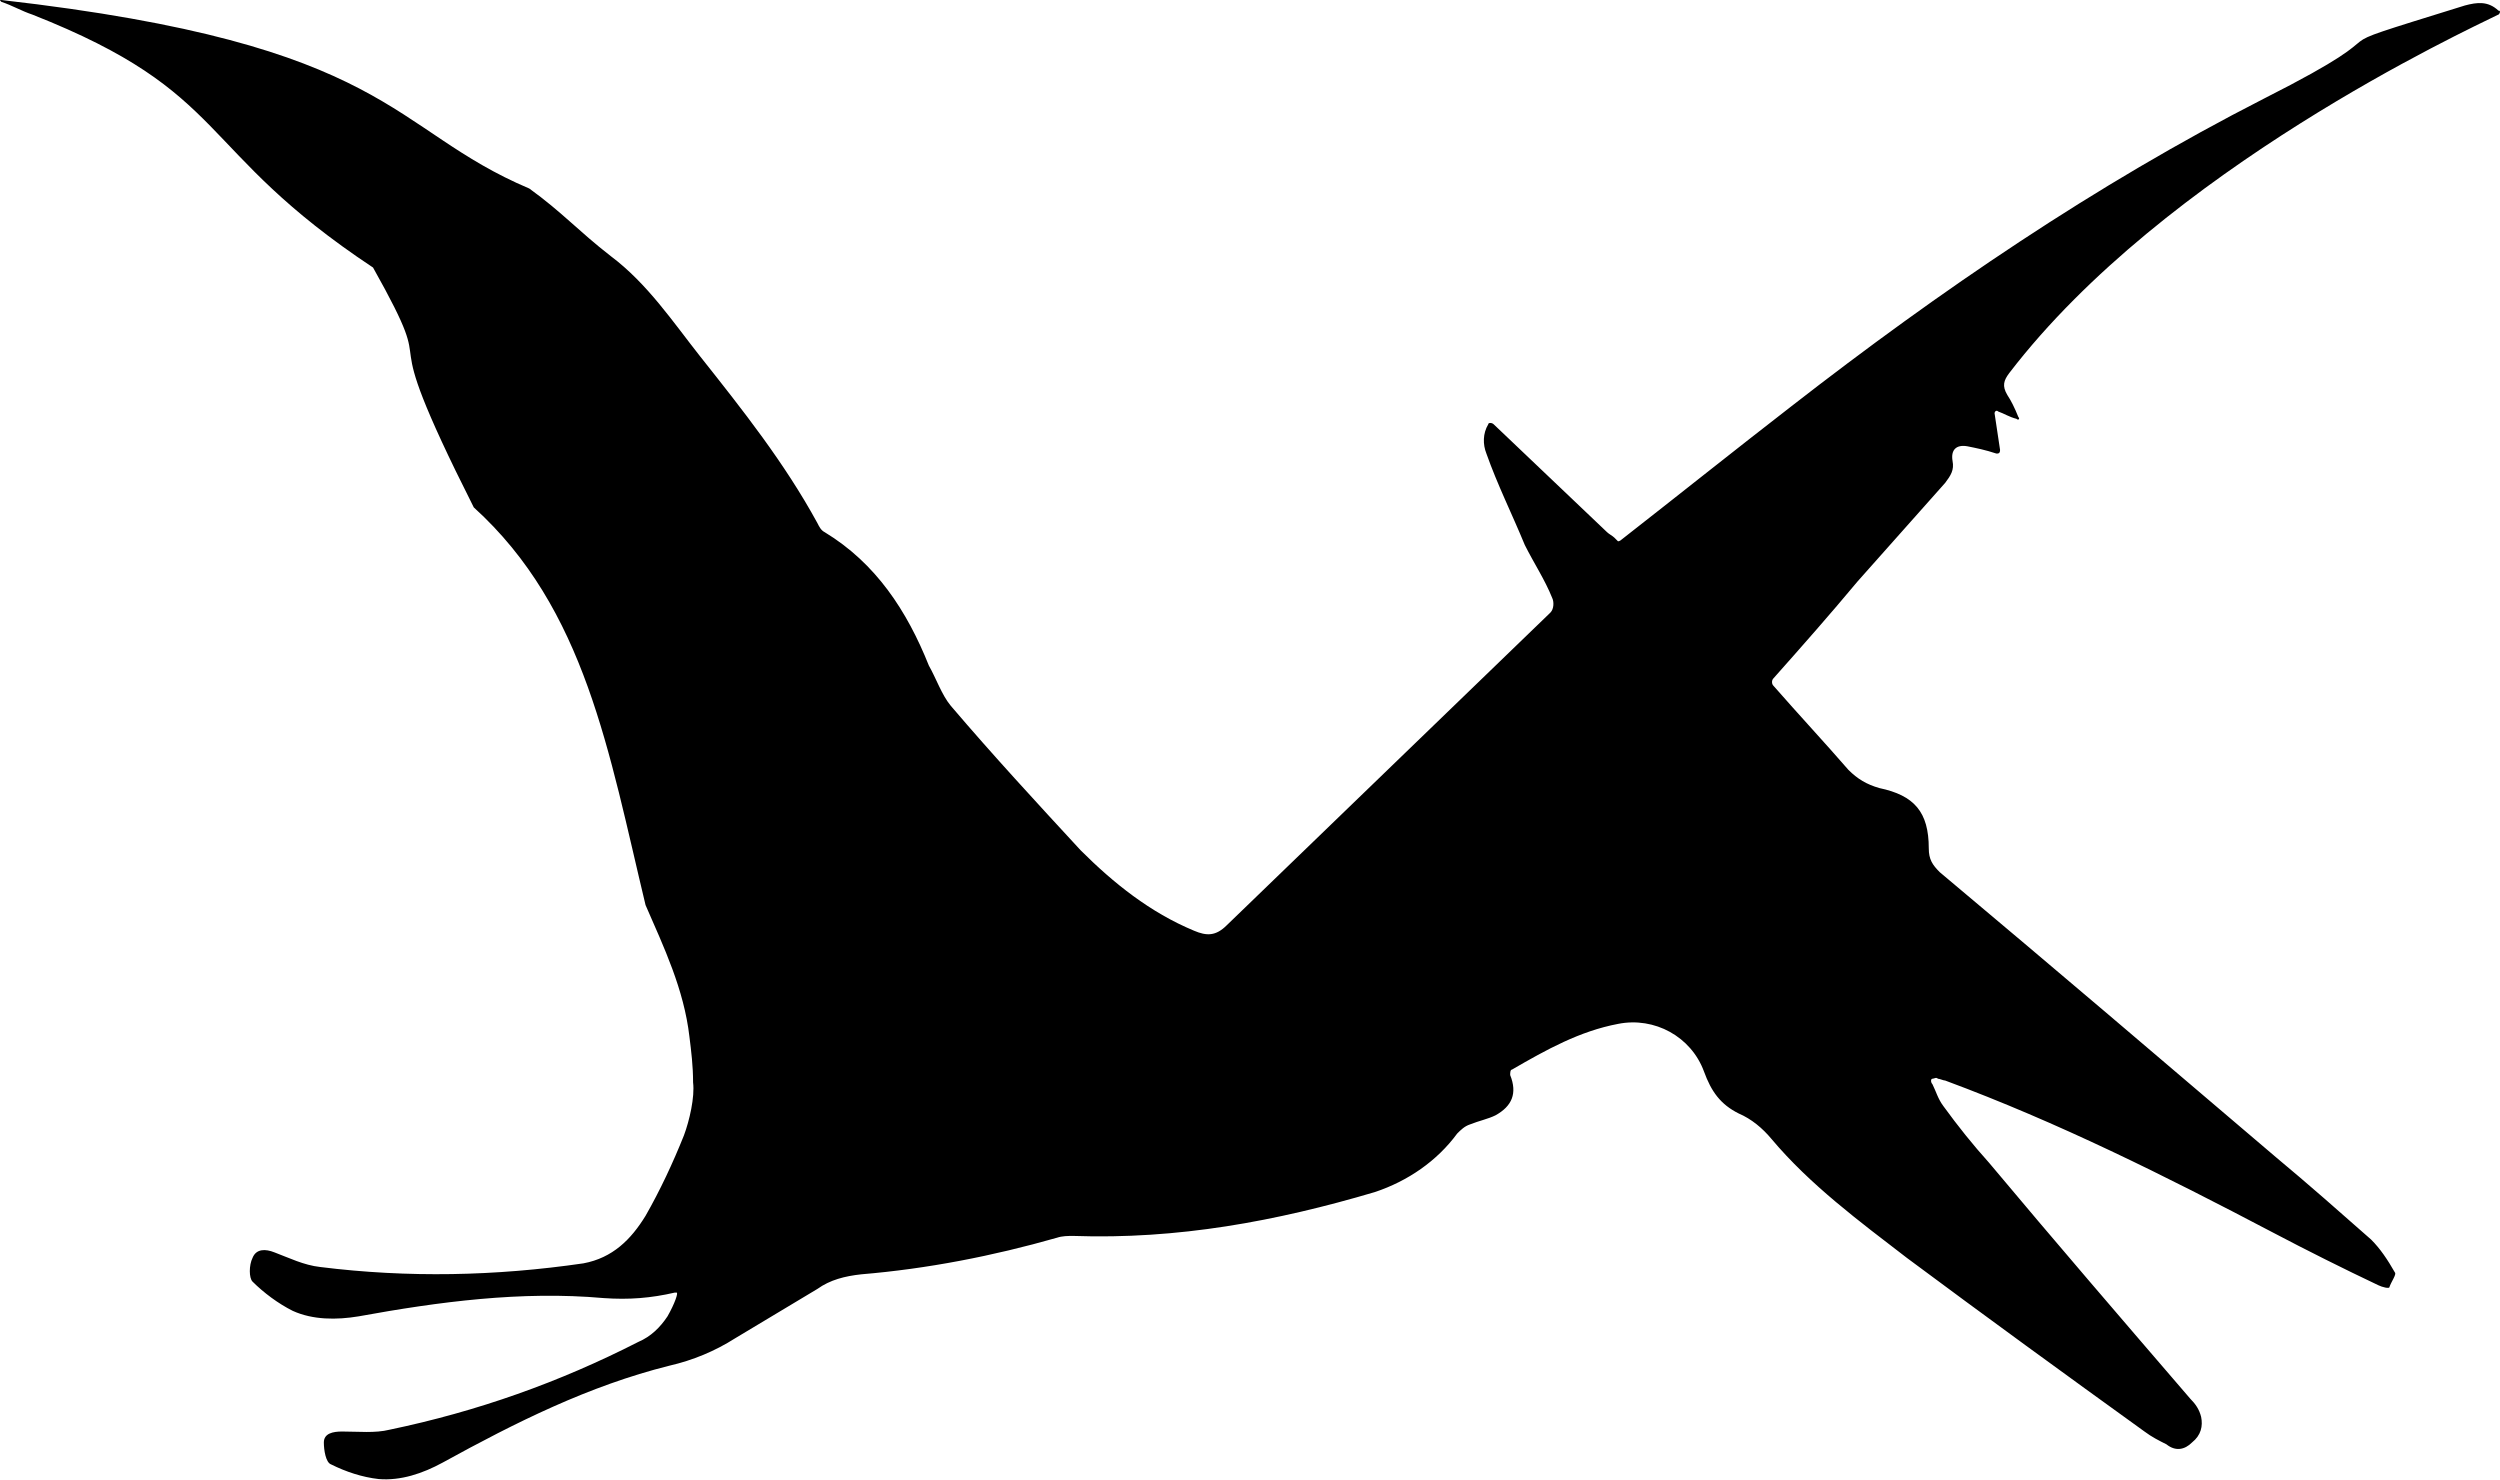
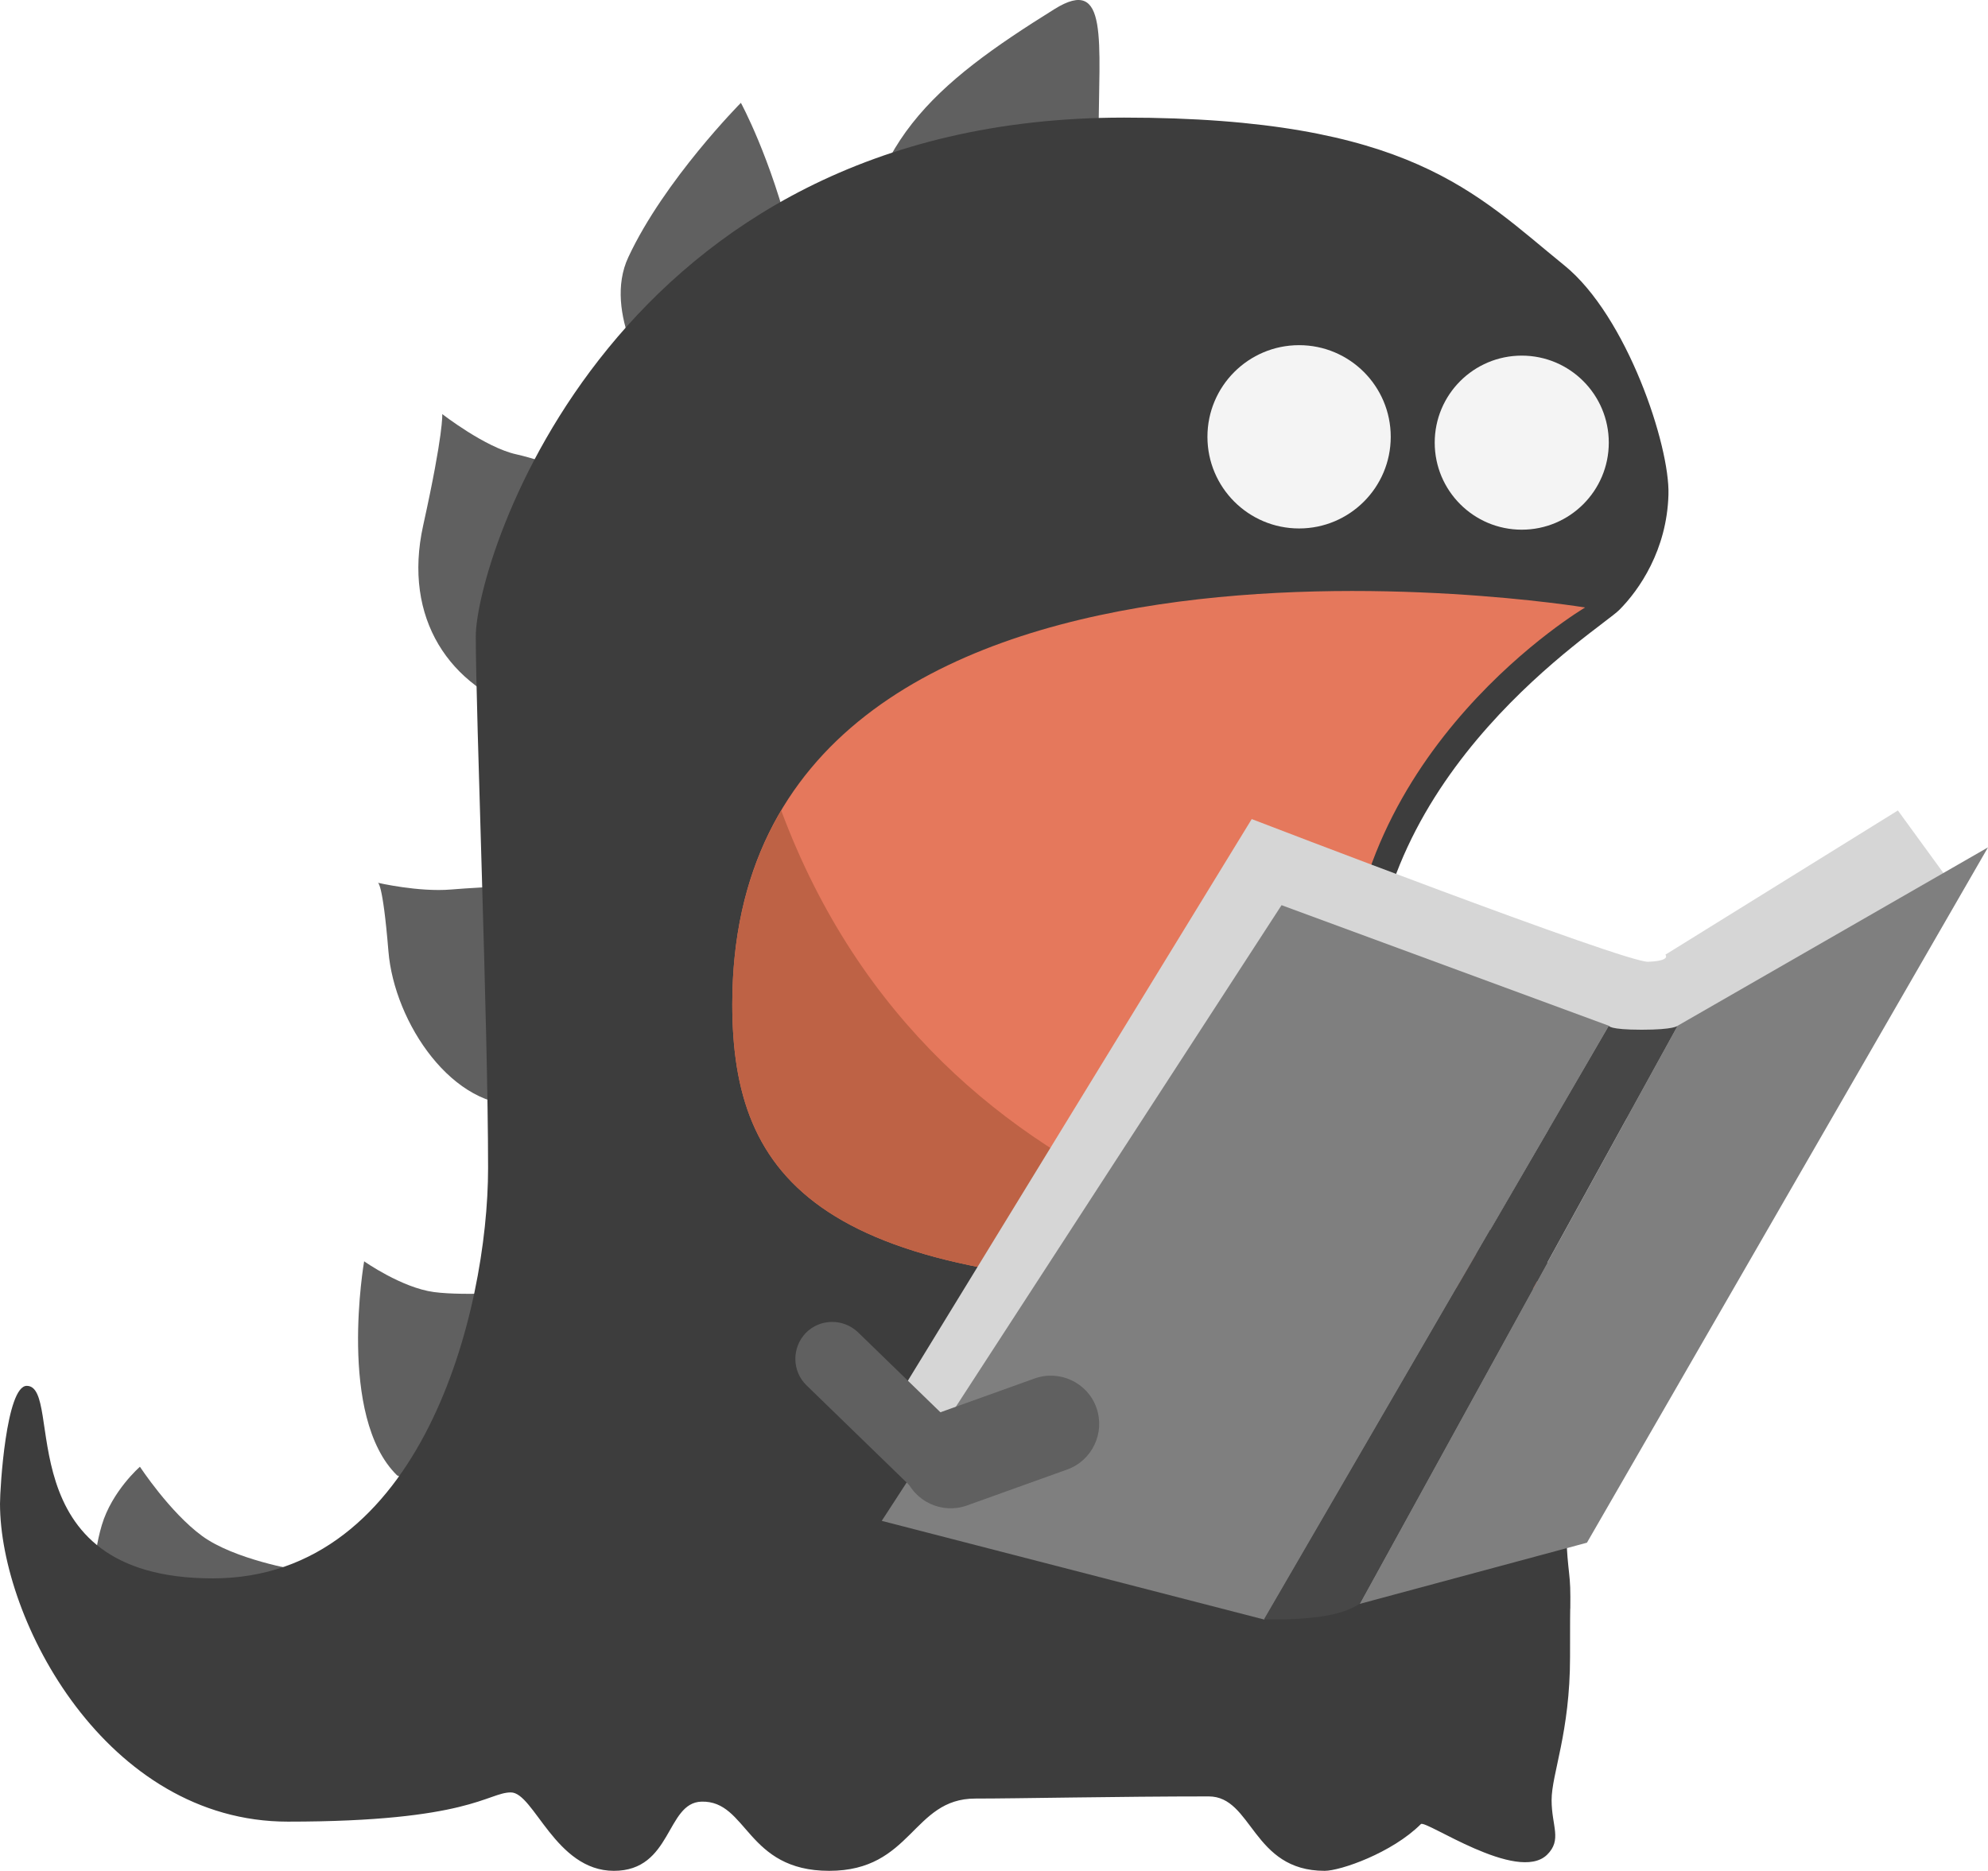
- <svg xmlns="http://www.w3.org/2000/svg" version="1.1" id="Capa_1" x="0px" y="0px" width="418.504" height="247.643" viewBox="0 0 418.505 247.643" xml:space="preserve">
-   <defs id="defs931" />
-   <g id="g896" transform="translate(-108.5045,-184.5299)">
-     <path d="M 521.104,185.456 C 491.985,194.494 514.616,187.325 487.382,201.095 c -28.152,14.382 -54.162,32.13 -78.948,51.408 -9.486,7.344 -18.666,14.688 -28.458,22.338 -0.306,0.306 -0.612,0.306 -0.612,0.306 -0.306,-0.306 -0.306,-0.306 -0.611,-0.612 -0.307,-0.306 -0.918,-0.612 -1.225,-0.918 -6.119,-5.814 -12.546,-11.934 -18.972,-18.054 -0.306,-0.306 -0.918,-0.306 -0.918,0 -0.918,1.53 -0.918,3.366 -0.306,4.896 1.836,5.202 4.284,10.098 6.426,15.3 1.53,3.06 3.366,5.814 4.59,8.874 0.306,0.612 0.306,1.836 -0.306,2.448 -18.055,17.443 -36.108,34.884 -54.162,52.326 -1.836,1.836 -3.366,1.836 -5.508,0.918 -7.345,-3.059 -13.464,-7.955 -18.973,-13.463 -7.344,-7.957 -14.688,-15.912 -21.726,-24.174 -1.53,-1.836 -2.448,-4.59 -3.672,-6.732 -3.673,-9.18 -8.874,-17.136 -17.442,-22.338 -0.612,-0.306 -0.918,-0.918 -1.224,-1.53 -5.509,-10.098 -12.547,-18.972 -19.584,-27.846 -4.591,-5.814 -8.874,-12.24 -14.994,-16.83 -5.509,-4.284 -8.137,-7.344 -13.646,-11.322 -23.604,-9.988 -22.722,-24.087 -88.377,-31.56 -0.306,0 -0.306,0 0,0.306 1.836,0.612 3.366,1.53 5.202,2.142 33.354,13.158 27.028,22.448 57.016,42.338 12.428,22.137 -1.162,4.429 16.863,40.149 18.715,16.969 22.616,41.019 28.756,66.576 3.061,7.037 6.426,14.076 7.344,22.031 0.307,2.449 0.612,4.896 0.612,7.65 0.306,2.447 -0.612,6.426 -1.53,8.875 -1.836,4.59 -3.978,9.18 -6.426,13.463 -2.448,3.979 -5.508,7.039 -10.403,7.957 -14.688,2.141 -29.377,2.447 -44.064,0.611 -2.754,-0.307 -5.202,-1.529 -7.65,-2.447 -1.529,-0.613 -3.06,-0.613 -3.672,0.918 -0.611,1.223 -0.611,3.365 0,3.977 1.836,1.836 4.284,3.672 6.732,4.896 3.366,1.529 7.344,1.529 11.016,0.918 13.464,-2.447 27.234,-4.283 41.004,-3.061 4.284,0.307 7.956,0 11.935,-0.918 h 0.306 c 0.306,0 -0.306,1.836 -1.53,3.979 -1.224,1.836 -2.754,3.367 -4.896,4.285 -13.158,6.73 -26.928,11.627 -41.616,14.688 -2.448,0.611 -5.202,0.305 -7.956,0.305 -1.53,0 -3.06,0.307 -3.06,1.836 0,1.225 0.306,3.367 1.224,3.674 2.448,1.223 5.202,2.141 7.956,2.447 3.672,0.307 7.344,-0.918 10.71,-2.754 12.24,-6.732 24.48,-12.852 37.944,-16.219 3.978,-0.918 7.649,-2.447 11.016,-4.59 4.59,-2.754 9.18,-5.508 13.771,-8.262 2.142,-1.529 4.59,-2.143 7.344,-2.447 11.016,-0.918 22.032,-3.061 32.742,-6.121 0.918,-0.305 1.836,-0.305 2.754,-0.305 17.442,0.611 33.966,-2.449 50.49,-7.346 5.508,-1.836 10.403,-5.201 13.77,-9.791 0.612,-0.611 1.225,-1.225 2.143,-1.529 1.529,-0.613 3.06,-0.918 4.283,-1.531 2.755,-1.529 3.673,-3.672 2.448,-6.732 0,-0.305 0,-0.918 0.307,-0.918 5.813,-3.365 11.321,-6.426 17.747,-7.648 6.12,-1.225 12.24,2.141 14.383,7.955 1.224,3.365 2.754,5.508 5.813,7.039 2.143,0.918 3.979,2.447 5.508,4.283 6.427,7.65 14.688,13.77 22.645,19.891 13.158,9.791 26.622,19.584 39.78,29.068 1.224,0.92 2.447,1.531 3.672,2.143 1.529,1.225 3.06,0.918 4.283,-0.307 1.53,-1.223 1.836,-2.754 1.53,-4.283 -0.306,-1.225 -0.918,-2.143 -1.836,-3.061 -11.322,-13.158 -22.644,-26.314 -33.66,-39.473 -2.754,-3.061 -5.202,-6.121 -7.649,-9.486 -0.918,-1.225 -1.225,-2.449 -1.836,-3.672 -0.307,-0.307 -0.307,-0.918 0,-0.918 0.306,0 0.611,-0.307 0.918,0 0.306,0 0.918,0.305 1.224,0.305 18.972,7.039 36.72,15.912 54.774,25.398 5.813,3.061 11.934,6.121 17.747,8.875 0.612,0.305 1.837,0.611 1.837,0.305 0.306,-0.918 1.224,-2.141 0.918,-2.447 -1.225,-2.143 -2.448,-3.979 -3.979,-5.508 -5.202,-4.59 -10.404,-9.18 -15.912,-13.77 -18.666,-15.912 -37.332,-31.824 -56.304,-47.736 -1.224,-1.225 -1.836,-2.143 -1.836,-3.979 0,-6.119 -2.448,-8.873 -8.262,-10.098 -2.143,-0.611 -3.673,-1.529 -5.202,-3.061 -3.979,-4.59 -8.263,-9.18 -12.546,-14.076 -0.307,-0.305 -0.307,-0.918 0,-1.223 4.896,-5.508 9.485,-10.711 14.075,-16.219 l 14.688,-16.524 c 0.918,-1.224 1.53,-2.142 1.224,-3.672 -0.306,-1.836 0.612,-2.754 2.448,-2.448 1.53,0.306 3.061,0.612 4.896,1.224 0.306,0 0.611,0 0.611,-0.612 -0.306,-2.142 -0.611,-3.978 -0.918,-6.12 0,-0.306 0.307,-0.612 0.612,-0.306 0.918,0.306 1.836,0.918 3.06,1.224 0.307,0.306 0.612,0 0.307,-0.306 -0.612,-1.53 -1.225,-2.754 -1.836,-3.672 -0.918,-1.53 -0.612,-2.448 0.306,-3.672 26.102,-34.073 76.372,-57.291 81.98,-60.068 0.268,-0.34 0.232,-0.644 -0.073,-0.608 -1.739,-1.64 -3.562,-1.421 -5.652,-0.862 z" id="path894" />
+ <svg xmlns="http://www.w3.org/2000/svg" id="svg1260" version="1.1" viewBox="0 0 171.027 160.956" height="160.956mm" width="171.027mm">
+   <defs id="defs1254" />
+   <g transform="translate(-76.26048,-31.31359)" id="layer1">
+     <g id="g1072" transform="matrix(0.2645833,0,0,0.2645833,76.26048,30.74162)">
+       <g id="g1070">
+         <g id="g1048">
+           <path style="fill:#606060" id="path1046" d="m 279.5,96.7 c 0,-47.2 24.4,-67.3 63.4,-91.6 17.7,-11 14.4,10.2 14.3,41.7 0,33 11,32.7 11,32.7 z" />
+         </g>
+         <g id="g1052">
+           <path style="fill:#606060" id="path1050" d="m 214.9,129.3 c -3.7,-1.5 -19,-25.6 -10.6,-43.5 11.7,-25.1 36.6,-50.2 36.6,-50.2 0,0 9.7,17.7 16.5,45.4 6.8,27.7 -38,53.3 -38,53.3 z" />
+         </g>
+         <g id="g1056">
+           <path style="fill:#606060" id="path1054" d="m 171.7,233.7 c -25.5,-8 -40.8,-30.4 -34.1,-60.7 6.7,-30.3 6.2,-36.2 6.2,-36.2 0,0 14,10.9 24.1,13.1 10.1,2.2 39.8,13.1 39.8,13.1 z" />
+         </g>
+         <g id="g1060">
+           <path style="fill:#606060" id="path1058" d="m 170.2,361.4 c -22.9,1.9 -42,-26.7 -43.9,-49.9 -1.9,-23.2 -3.5,-22.3 -3.5,-22.3 0,0 13.3,3.1 23.9,2.2 10.6,-0.9 34.3,-1.8 34.3,-1.8 z" />
+         </g>
+         <g id="g1064">
+           <path style="fill:#606060" id="path1062" d="m 129.1,481.9 c -19.5,-19.1 -10.7,-69.6 -10.7,-69.6 0,0 12.2,8.6 22.7,10 10.5,1.4 30.2,-0.2 30.2,-0.2 l -26.9,67 z" />
+         </g>
+         <g id="g1068">
+           <path style="fill:#606060" id="path1066" d="m 30.7,518.7 c 0,0 -0.9,-9.5 2.4,-20.6 3.3,-11.1 12.4,-19 12.4,-19 0,0 9.7,14.8 20.2,22.5 10.5,7.7 31,11.1 31,11.1 l -11.2,27.9 -35.3,-3.7 z" />
+         </g>
+       </g>
+     </g>
+     <path id="path1074" d="m 172.913,41.431 c 24.659,0 30.295,6.535 37.941,12.726 5.371,4.366 9.075,15.505 8.943,19.711 -0.132,4.763 -2.514,8.202 -4.233,9.922 -1.72,1.72 -21.299,13.758 -21.299,33.999 0,20.241 21.828,24.474 21.828,24.474 0,0 -0.661,3.731 -4.895,7.144 -0.873,0.714 -2.17,2.461 -1.984,4.789 0.159,1.958 1.667,4.339 1.72,6.853 0.106,5.662 0.423,5.133 0.423,7.646 0,2.514 -0.026,-1.296 -0.026,5.186 0,6.482 -1.587,10.054 -1.587,12.303 0,2.249 0.926,3.413 -0.397,4.71 -2.566,2.461 -10.451,-3.043 -10.848,-2.646 -2.487,2.487 -6.932,4.022 -8.281,4.022 -6.244,0 -6.191,-6.403 -9.975,-6.403 -7.805,0 -16.404,0.185 -20.082,0.185 -5.424,0 -5.424,6.218 -12.568,6.218 -7.144,0 -7.011,-6.059 -10.98,-5.953 -3.069,0.079 -2.514,5.953 -7.541,5.953 -5.027,0 -6.879,-6.747 -8.864,-6.747 -1.984,0 -3.572,2.514 -19.182,2.514 -15.61,0 -24.765,-17.304 -24.765,-27.358 0,-1.349 0.529,-10.134 2.302,-10.134 3.307,0 -1.958,16.563 16.007,16.563 17.965,0 23.68,-23.019 23.68,-35.295 0,-12.277 -1.058,-39.132 -1.058,-45.746 0,-6.615 11.8,-44.635 55.721,-44.635 z" style="fill:#3d3d3d;stroke-width:0.265" />
+     <g id="g1080" transform="matrix(0.2645833,0,0,0.2645833,76.26048,30.74162)">
+       <circle style="fill:#f4f4f4" id="circle1076" r="29.8" cy="144.2" cx="422.4" />
+       <circle style="fill:#f4f4f4" id="circle1078" r="28.3" cy="146.1" cx="494.8" />
+     </g>
+     <path id="path1082" d="m 212.627,83.579 c 0,0 -73.369,-12.065 -73.369,34.131 0,15.187 7.541,24.342 43.392,24.342 12.171,0 28.575,0.185 28.575,0.185 0,0 -19.103,-2.646 -19.103,-24.606 0,-21.96 20.505,-34.052 20.505,-34.052 z" style="fill:#e5785c;stroke-width:0.265" />
+     <path id="path1084" d="m 143.465,101.041 c -2.646,4.471 -4.207,9.948 -4.207,16.669 0,15.187 7.541,24.342 43.392,24.342 12.171,0 28.575,0.185 28.575,0.185 0,0 -0.026,0 -0.079,0 -17.092,-0.265 -54.24,-5.133 -67.68,-41.196 z" style="fill:#be6245;stroke-width:0.265" />
+     <g id="g1120" transform="matrix(0.2645833,0,0,0.2645833,76.26048,30.74162)">
+       <path style="fill:#d6d6d6" id="path1112" d="m 632.1,286.3 -15,-20.6 -75.6,46.9 c 0,0 2,2 -5.6,2.3 C 528.3,315.2 407,268.5 407,268.5 L 287.8,463.2 298.3,481.3 426,380 l 105.8,-14.5 63,-29.8 z" />
+       <polygon style="fill:#7f7f7f" id="polygon1114" points="286.7,496.7 416.7,296.5 523.1,335.7 411.1,528.8 " />
+       <polygon style="fill:#7f7f7f" id="polygon1116" points="442.1,523.7 545.5,335.7 646.4,277.7 516,503.8 " />
+       <path style="fill:#474747" id="path1118" d="m 545.5,335.7 c 0,0 -1,1.3 -11.7,1.3 -10.7,0 -10.7,-1.3 -10.7,-1.3 L 411,528.7 c 0,0 9,0.4 17.9,-0.8 9.7,-1.3 13.2,-4.3 13.2,-4.3" />
+     </g>
+     <path id="path1122" d="m 154.657,159.25 -9.022,-8.758 c -1.244,-1.217 -1.27,-3.228 -0.053,-4.498 v 0 c 1.217,-1.244 3.228,-1.27 4.498,-0.053 l 9.022,8.758 c 1.244,1.217 1.27,3.228 0.053,4.498 v 0 c -1.244,1.244 -3.254,1.27 -4.498,0.053 z" style="fill:#606060;stroke-width:0.265" />
+     <path id="path1124" d="m 168.071,157.742 -8.625,3.096 c -2.143,0.767 -4.551,-0.344 -5.318,-2.514 v 0 c -0.767,-2.143 0.344,-4.551 2.514,-5.318 l 8.625,-3.096 c 2.143,-0.767 4.551,0.344 5.318,2.514 v 0 c 0.767,2.17 -0.37,4.551 -2.514,5.318 z" style="fill:#606060;stroke-width:0.265" />
  </g>
-   <g id="g898" transform="translate(-108.5045,-184.5299)">
- </g>
-   <g id="g900" transform="translate(-108.5045,-184.5299)">
- </g>
-   <g id="g902" transform="translate(-108.5045,-184.5299)">
- </g>
-   <g id="g904" transform="translate(-108.5045,-184.5299)">
- </g>
-   <g id="g906" transform="translate(-108.5045,-184.5299)">
- </g>
-   <g id="g908" transform="translate(-108.5045,-184.5299)">
- </g>
-   <g id="g910" transform="translate(-108.5045,-184.5299)">
- </g>
-   <g id="g912" transform="translate(-108.5045,-184.5299)">
- </g>
-   <g id="g914" transform="translate(-108.5045,-184.5299)">
- </g>
-   <g id="g916" transform="translate(-108.5045,-184.5299)">
- </g>
-   <g id="g918" transform="translate(-108.5045,-184.5299)">
- </g>
-   <g id="g920" transform="translate(-108.5045,-184.5299)">
- </g>
-   <g id="g922" transform="translate(-108.5045,-184.5299)">
- </g>
-   <g id="g924" transform="translate(-108.5045,-184.5299)">
- </g>
-   <g id="g926" transform="translate(-108.5045,-184.5299)">
- </g>
</svg>
